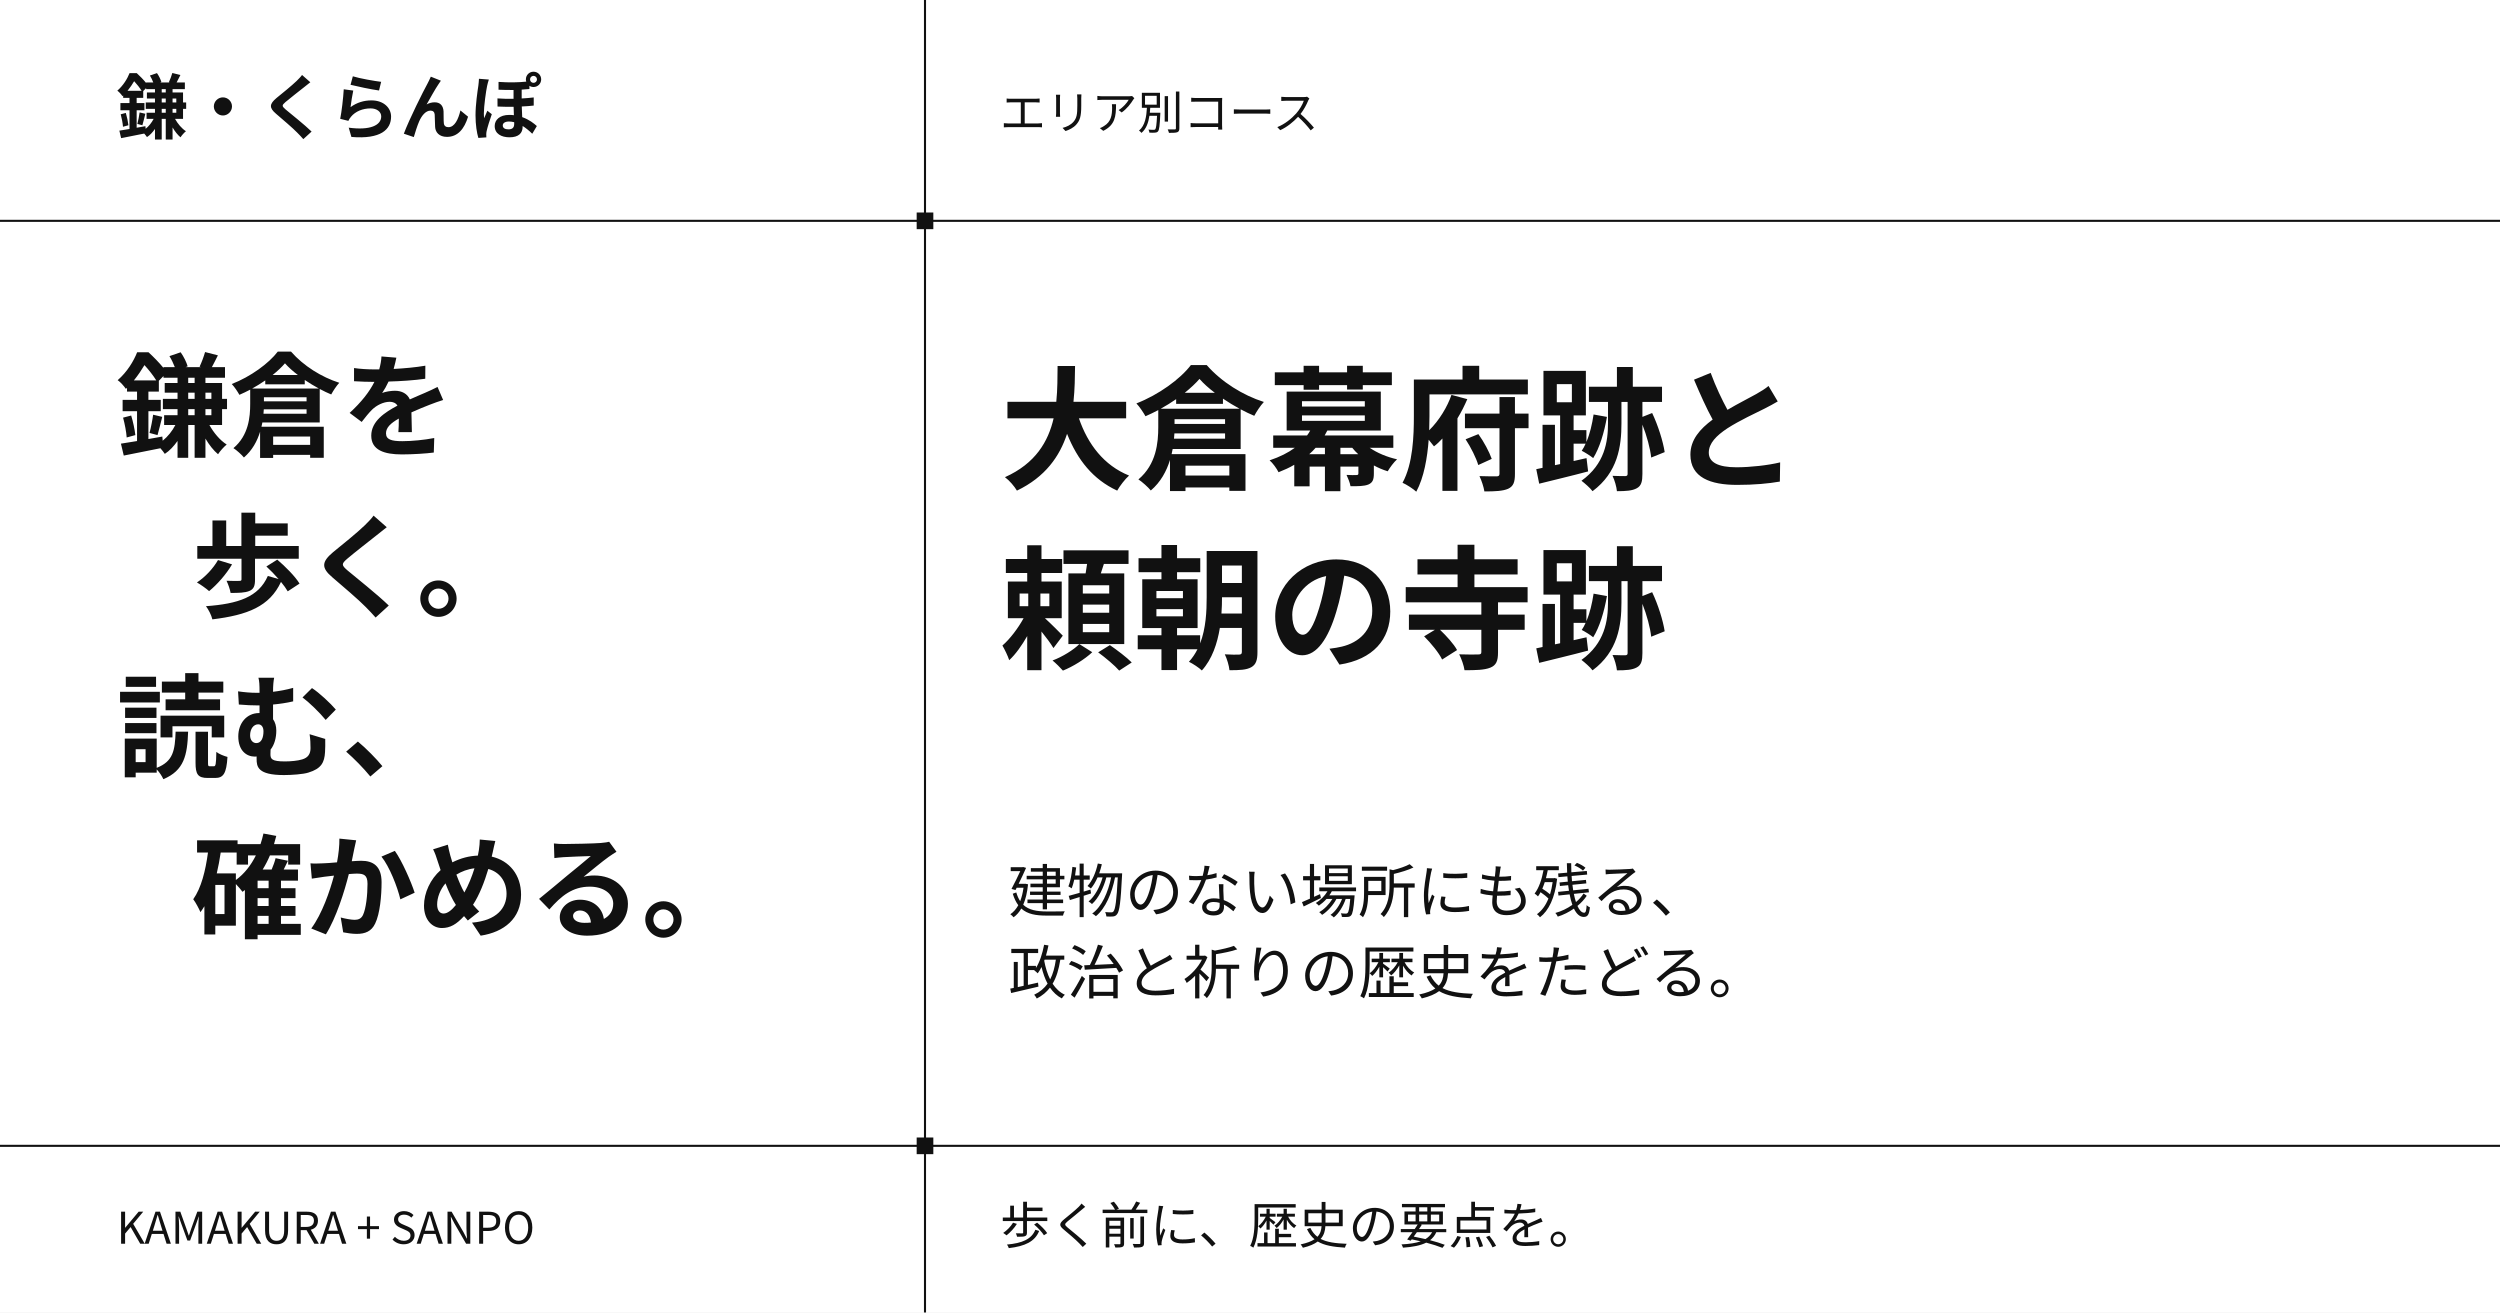
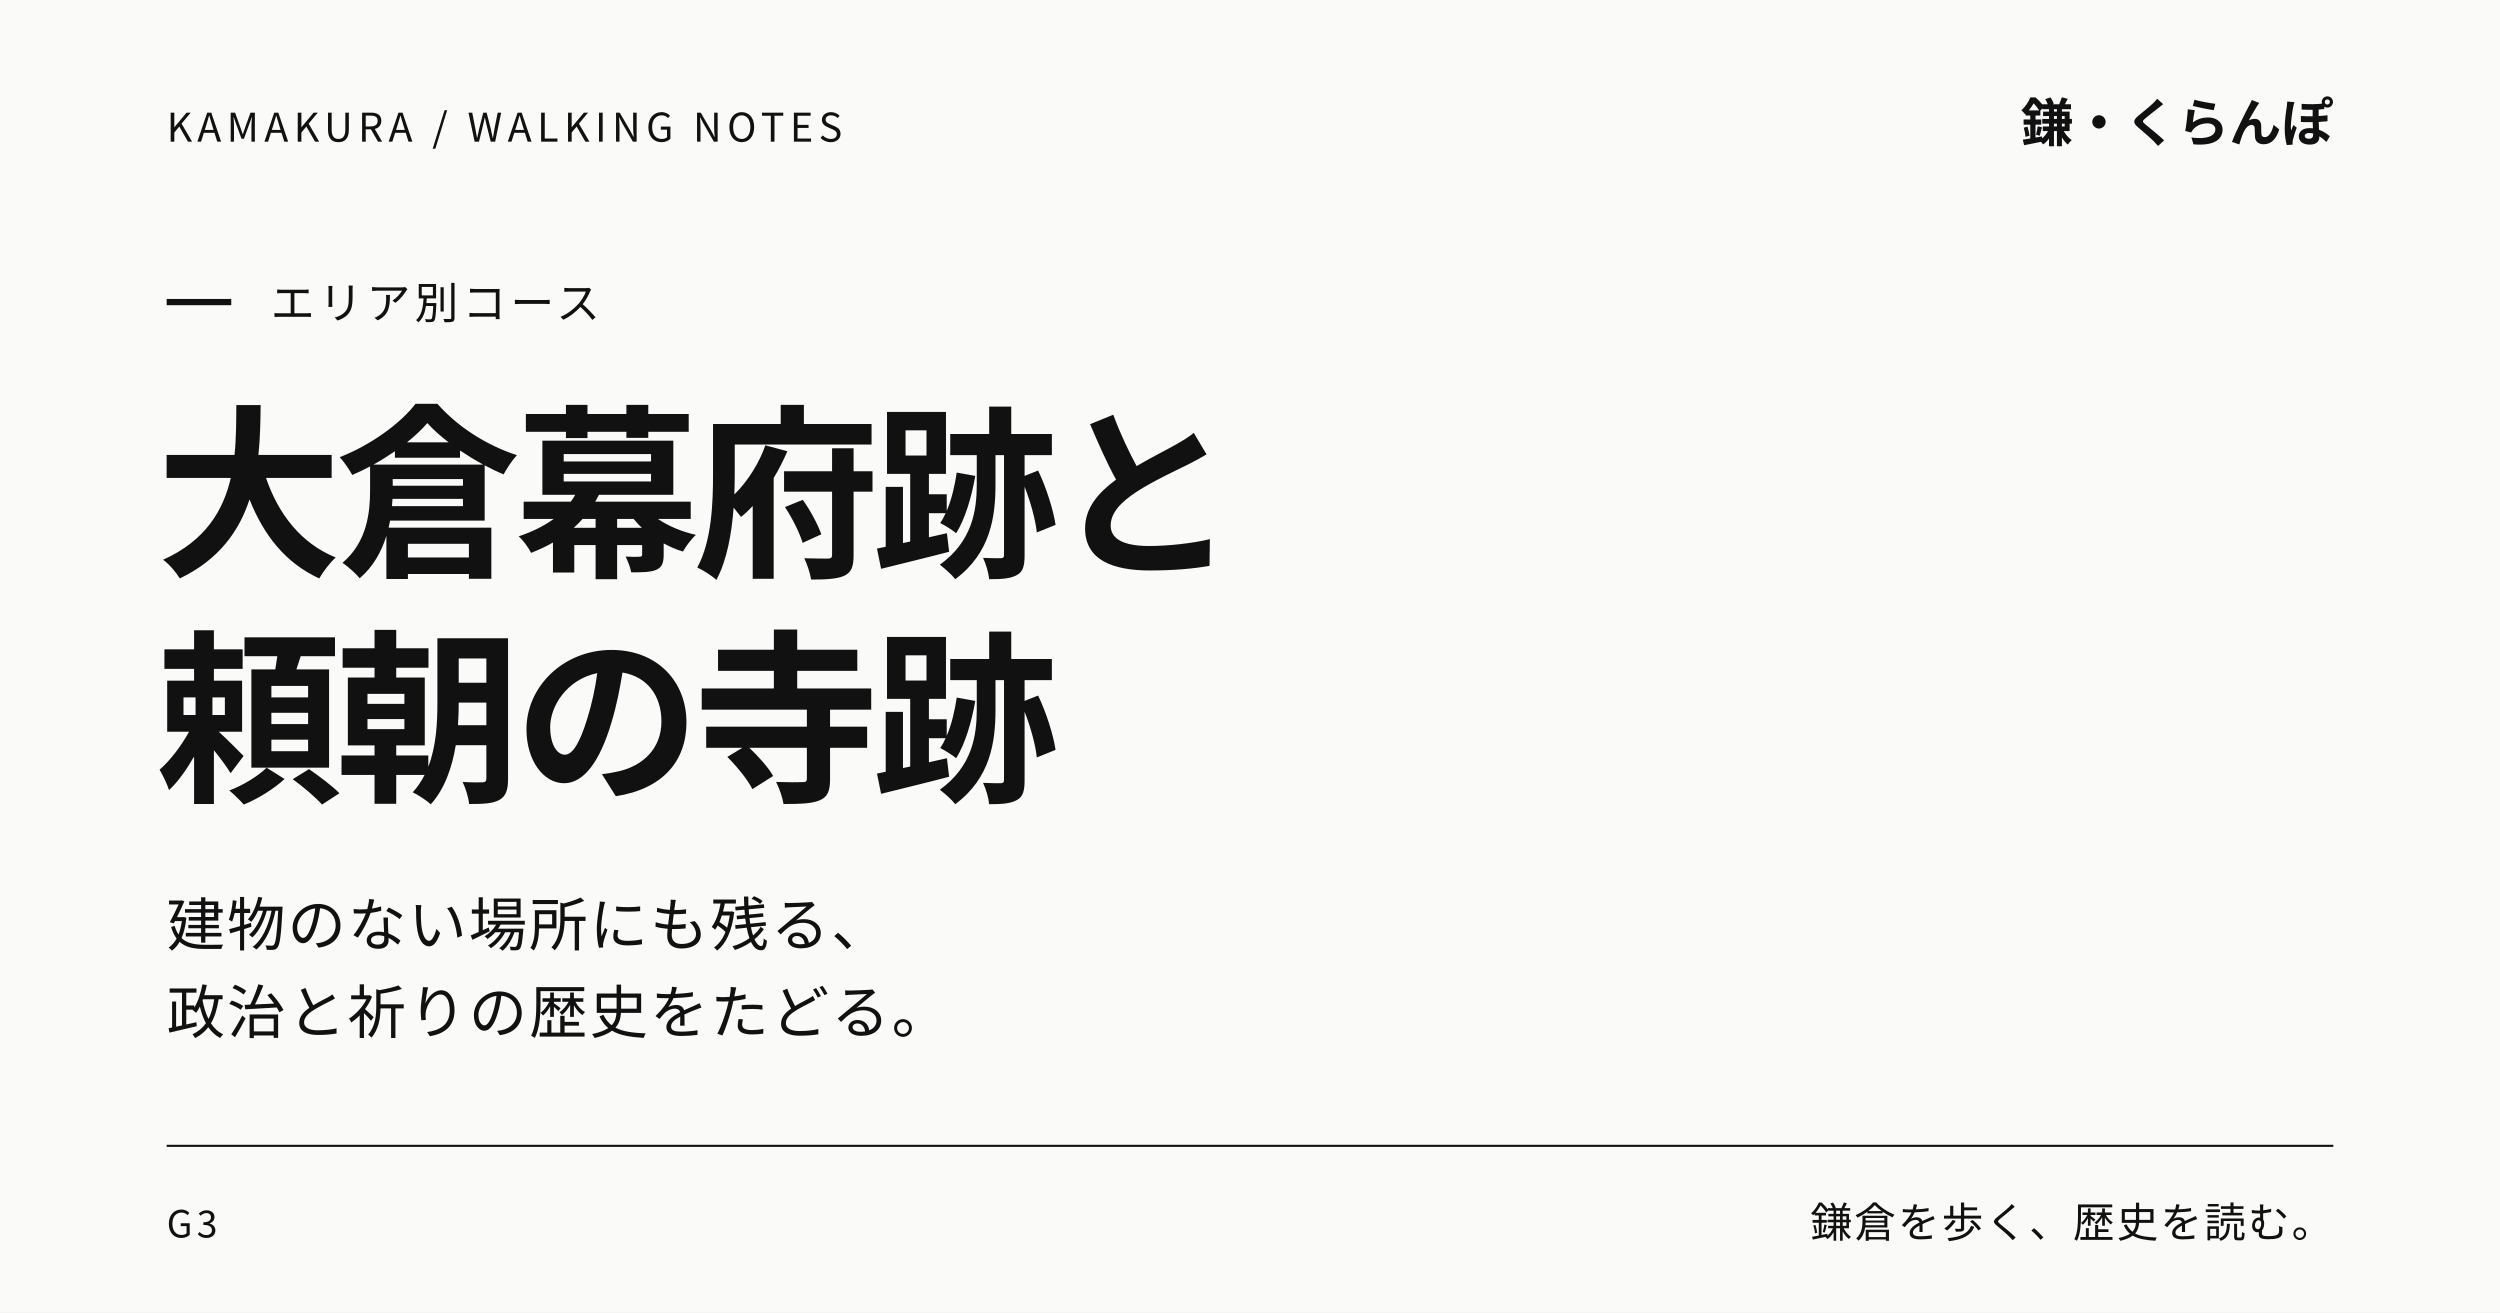
<svg xmlns="http://www.w3.org/2000/svg" width="1200" height="630" viewBox="0 0 1200 630">
-   <rect width="1200" height="630" fill="#fff" />
+   <rect width="1200" height="630" fill="#fafaf8" />
  <g fill="#111" font-family="Noto Sans CJK JP, sans-serif">
-     <text x="56" y="64" font-size="34" font-weight="700">鎌・くらんぽ</text>
-     <text x="480" y="62" font-size="22" font-weight="400">エリア別コース</text>
-     <path d="M444 0V630 M0 106H1200 M0 550H1200" fill="none" stroke="#111" stroke-width="1" />
-     <rect x="440" y="102" width="8" height="8" />
-     <rect x="440" y="546" width="8" height="8" />
-     <text x="56" y="215" font-size="54" font-weight="900">鎌倉を</text>
-     <text x="92" y="292" font-size="54" font-weight="900">歩く。</text>
-     <text x="56" y="369" font-size="54" font-weight="900">読む、</text>
-     <text x="92" y="446" font-size="54" font-weight="900">確かめる。</text>
-     <text x="480" y="230" font-size="64" font-weight="900">大倉幕府跡と</text>
-     <text x="480" y="316" font-size="64" font-weight="900">頼朝の寺跡</text>
-     <text x="484" y="438" font-size="28" font-weight="400">建物のない場所にも残る、</text>
-     <text x="484" y="477" font-size="28" font-weight="400">政治と祈りの歴史をたどる。</text>
-     <text x="56" y="597" font-size="21" font-weight="400">KAMAKURA + SANPO</text>
-     <text x="480" y="597" font-size="24" font-weight="400">歩く前に、歴史の要点を。</text>
+     <text x="80" y="68" font-size="19" font-weight="400" letter-spacing="2.6" text-anchor="start">KAMAKURA / WALKING NOTES</text>
+     <text x="1120" y="68" font-size="25" font-weight="700" letter-spacing="0" text-anchor="end">鎌・くらんぽ</text>
+     <path d="M80 145H111" stroke="#111" stroke-width="3" />
+     <text x="130" y="153" font-size="21" font-weight="400" letter-spacing="2" text-anchor="start">エリア別コース</text>
+     <text x="75" y="270" font-size="89" font-weight="900" letter-spacing="-3" text-anchor="start">大倉幕府跡と</text>
+     <text x="75" y="378" font-size="89" font-weight="900" letter-spacing="-3" text-anchor="start">頼朝の寺跡</text>
+     <text x="80" y="454" font-size="28" font-weight="400" letter-spacing="1" text-anchor="start">建物のない場所にも残る、</text>
+     <text x="80" y="496" font-size="28" font-weight="400" letter-spacing="1" text-anchor="start">政治と祈りの歴史をたどる。</text>
+     <path d="M80 550H1120" stroke="#111" stroke-width="1" />
+     <text x="80" y="594" font-size="18" font-weight="400" letter-spacing="2" text-anchor="start">G3</text>
+     <text x="1120" y="594" font-size="20" font-weight="400" letter-spacing="1" text-anchor="end">鎌倉を歩く、歴史を読む。</text>
  </g>
</svg>
